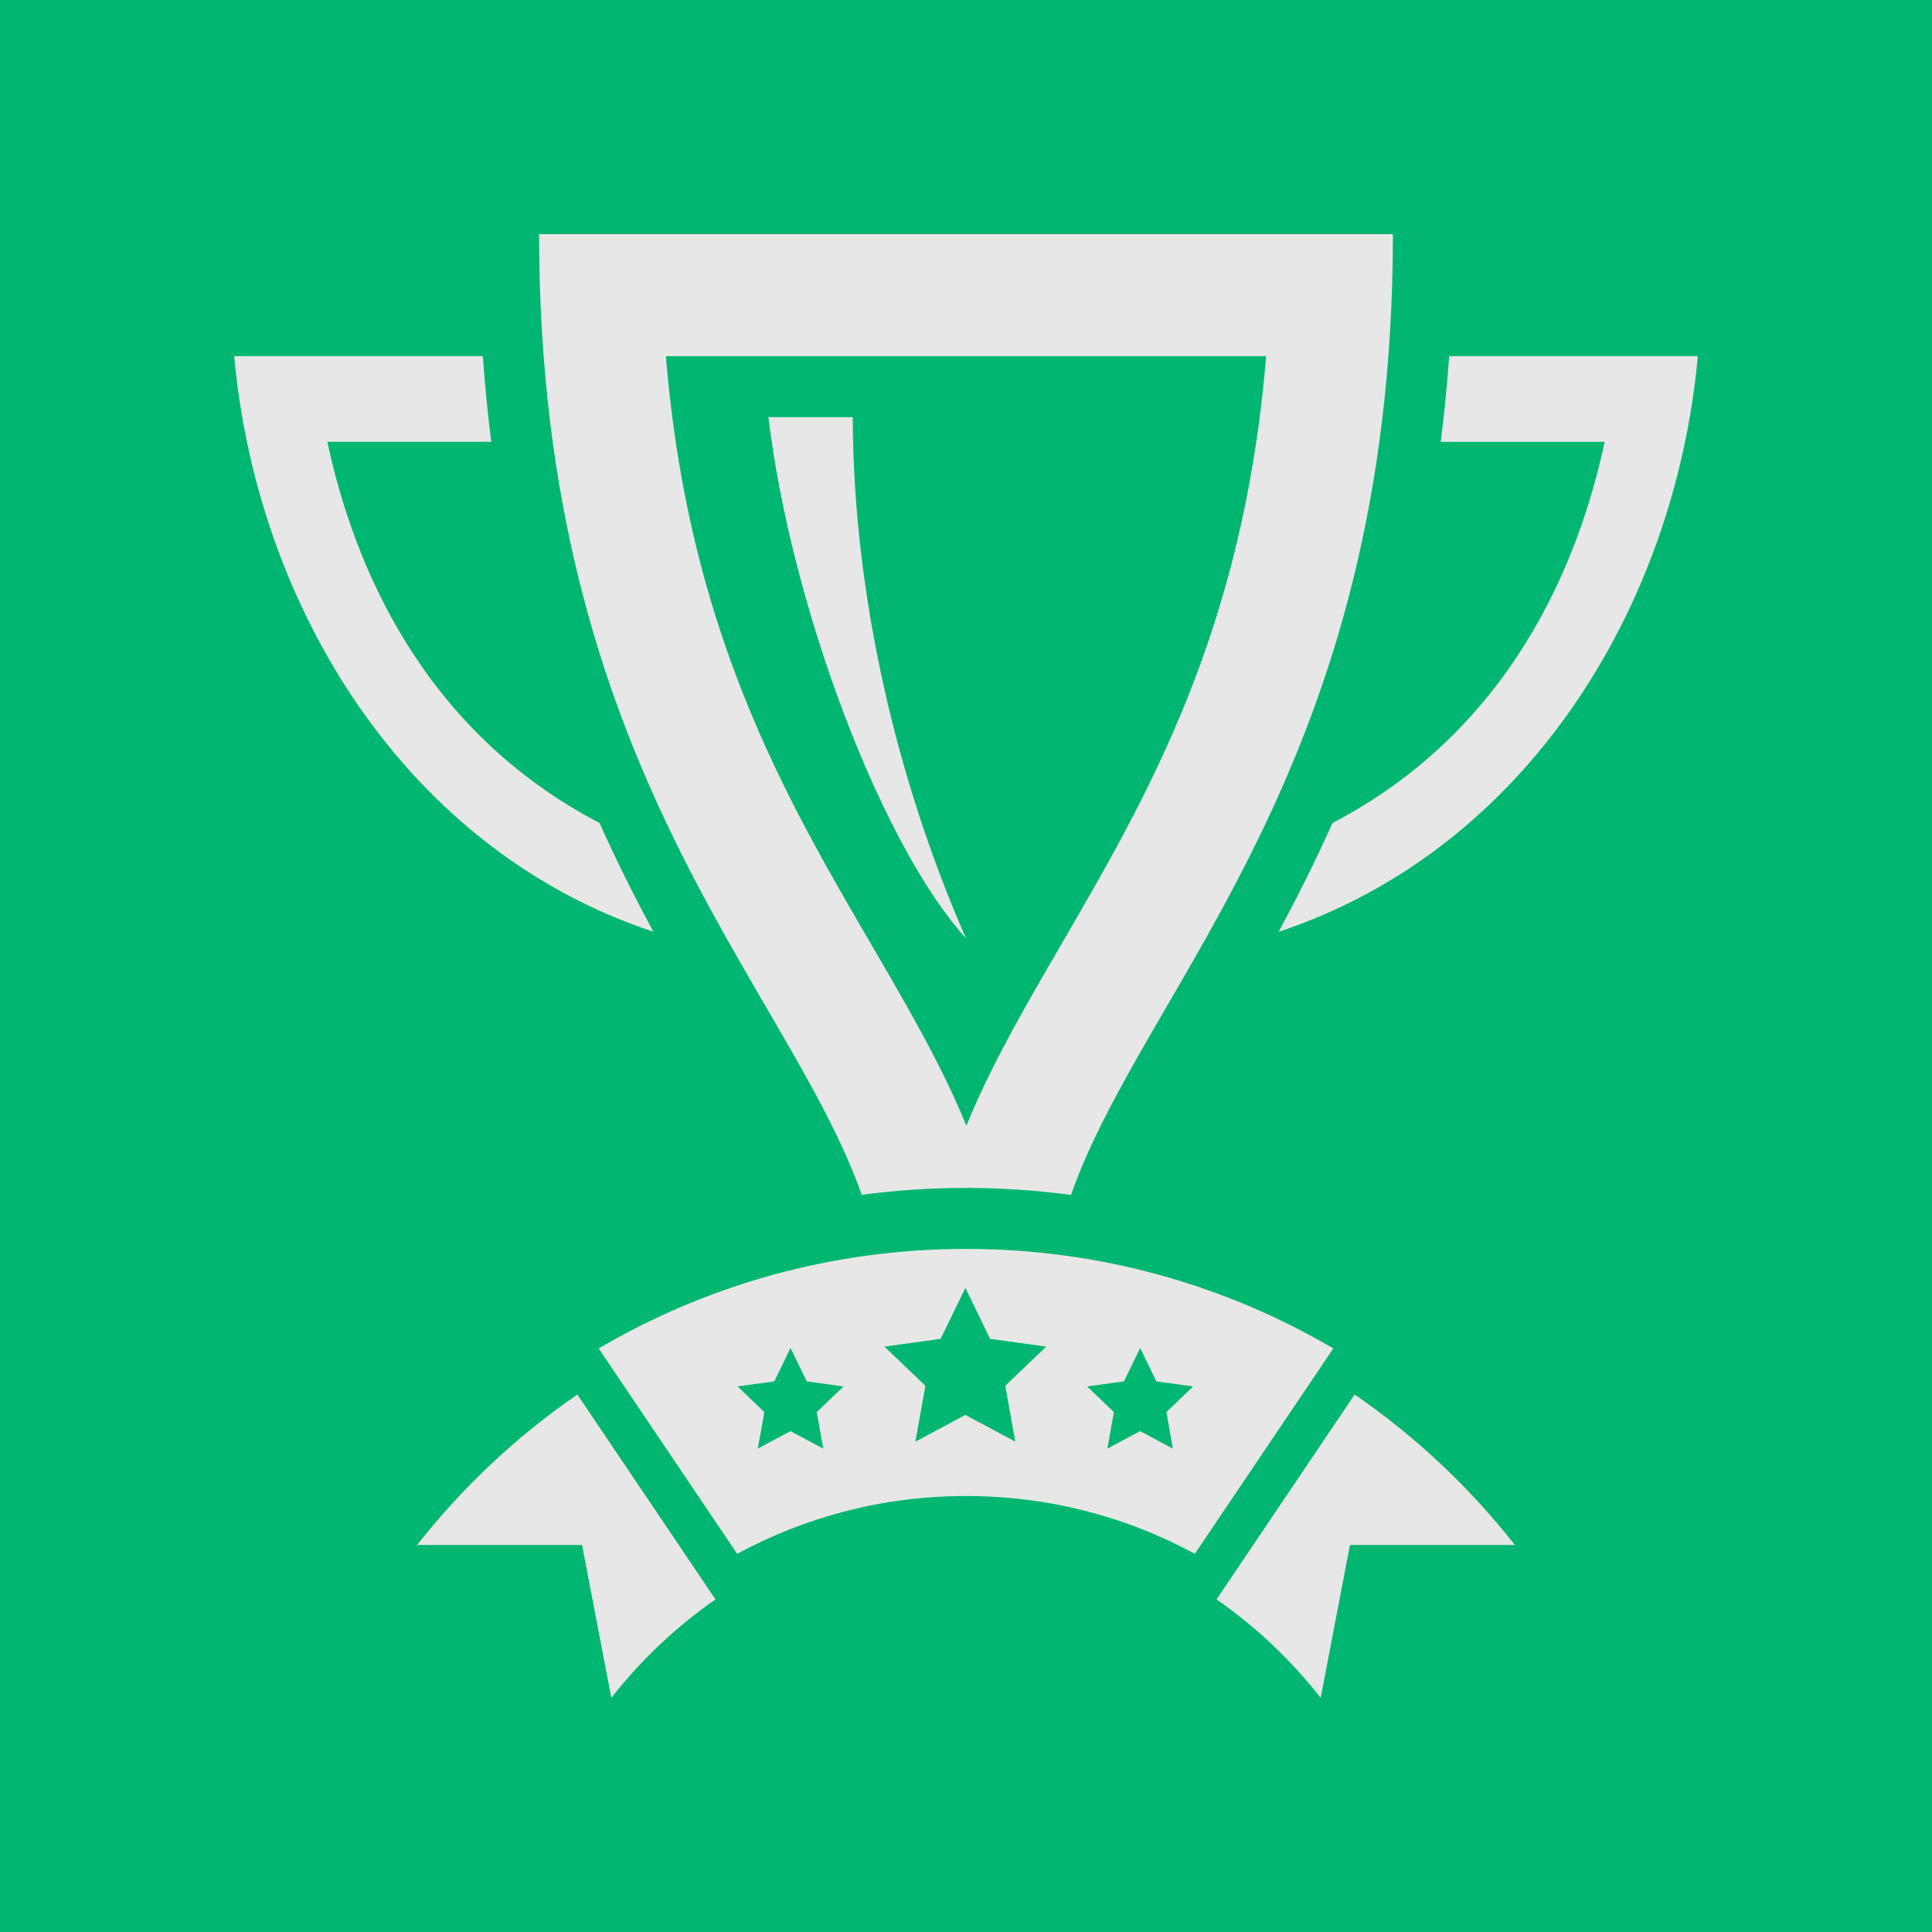
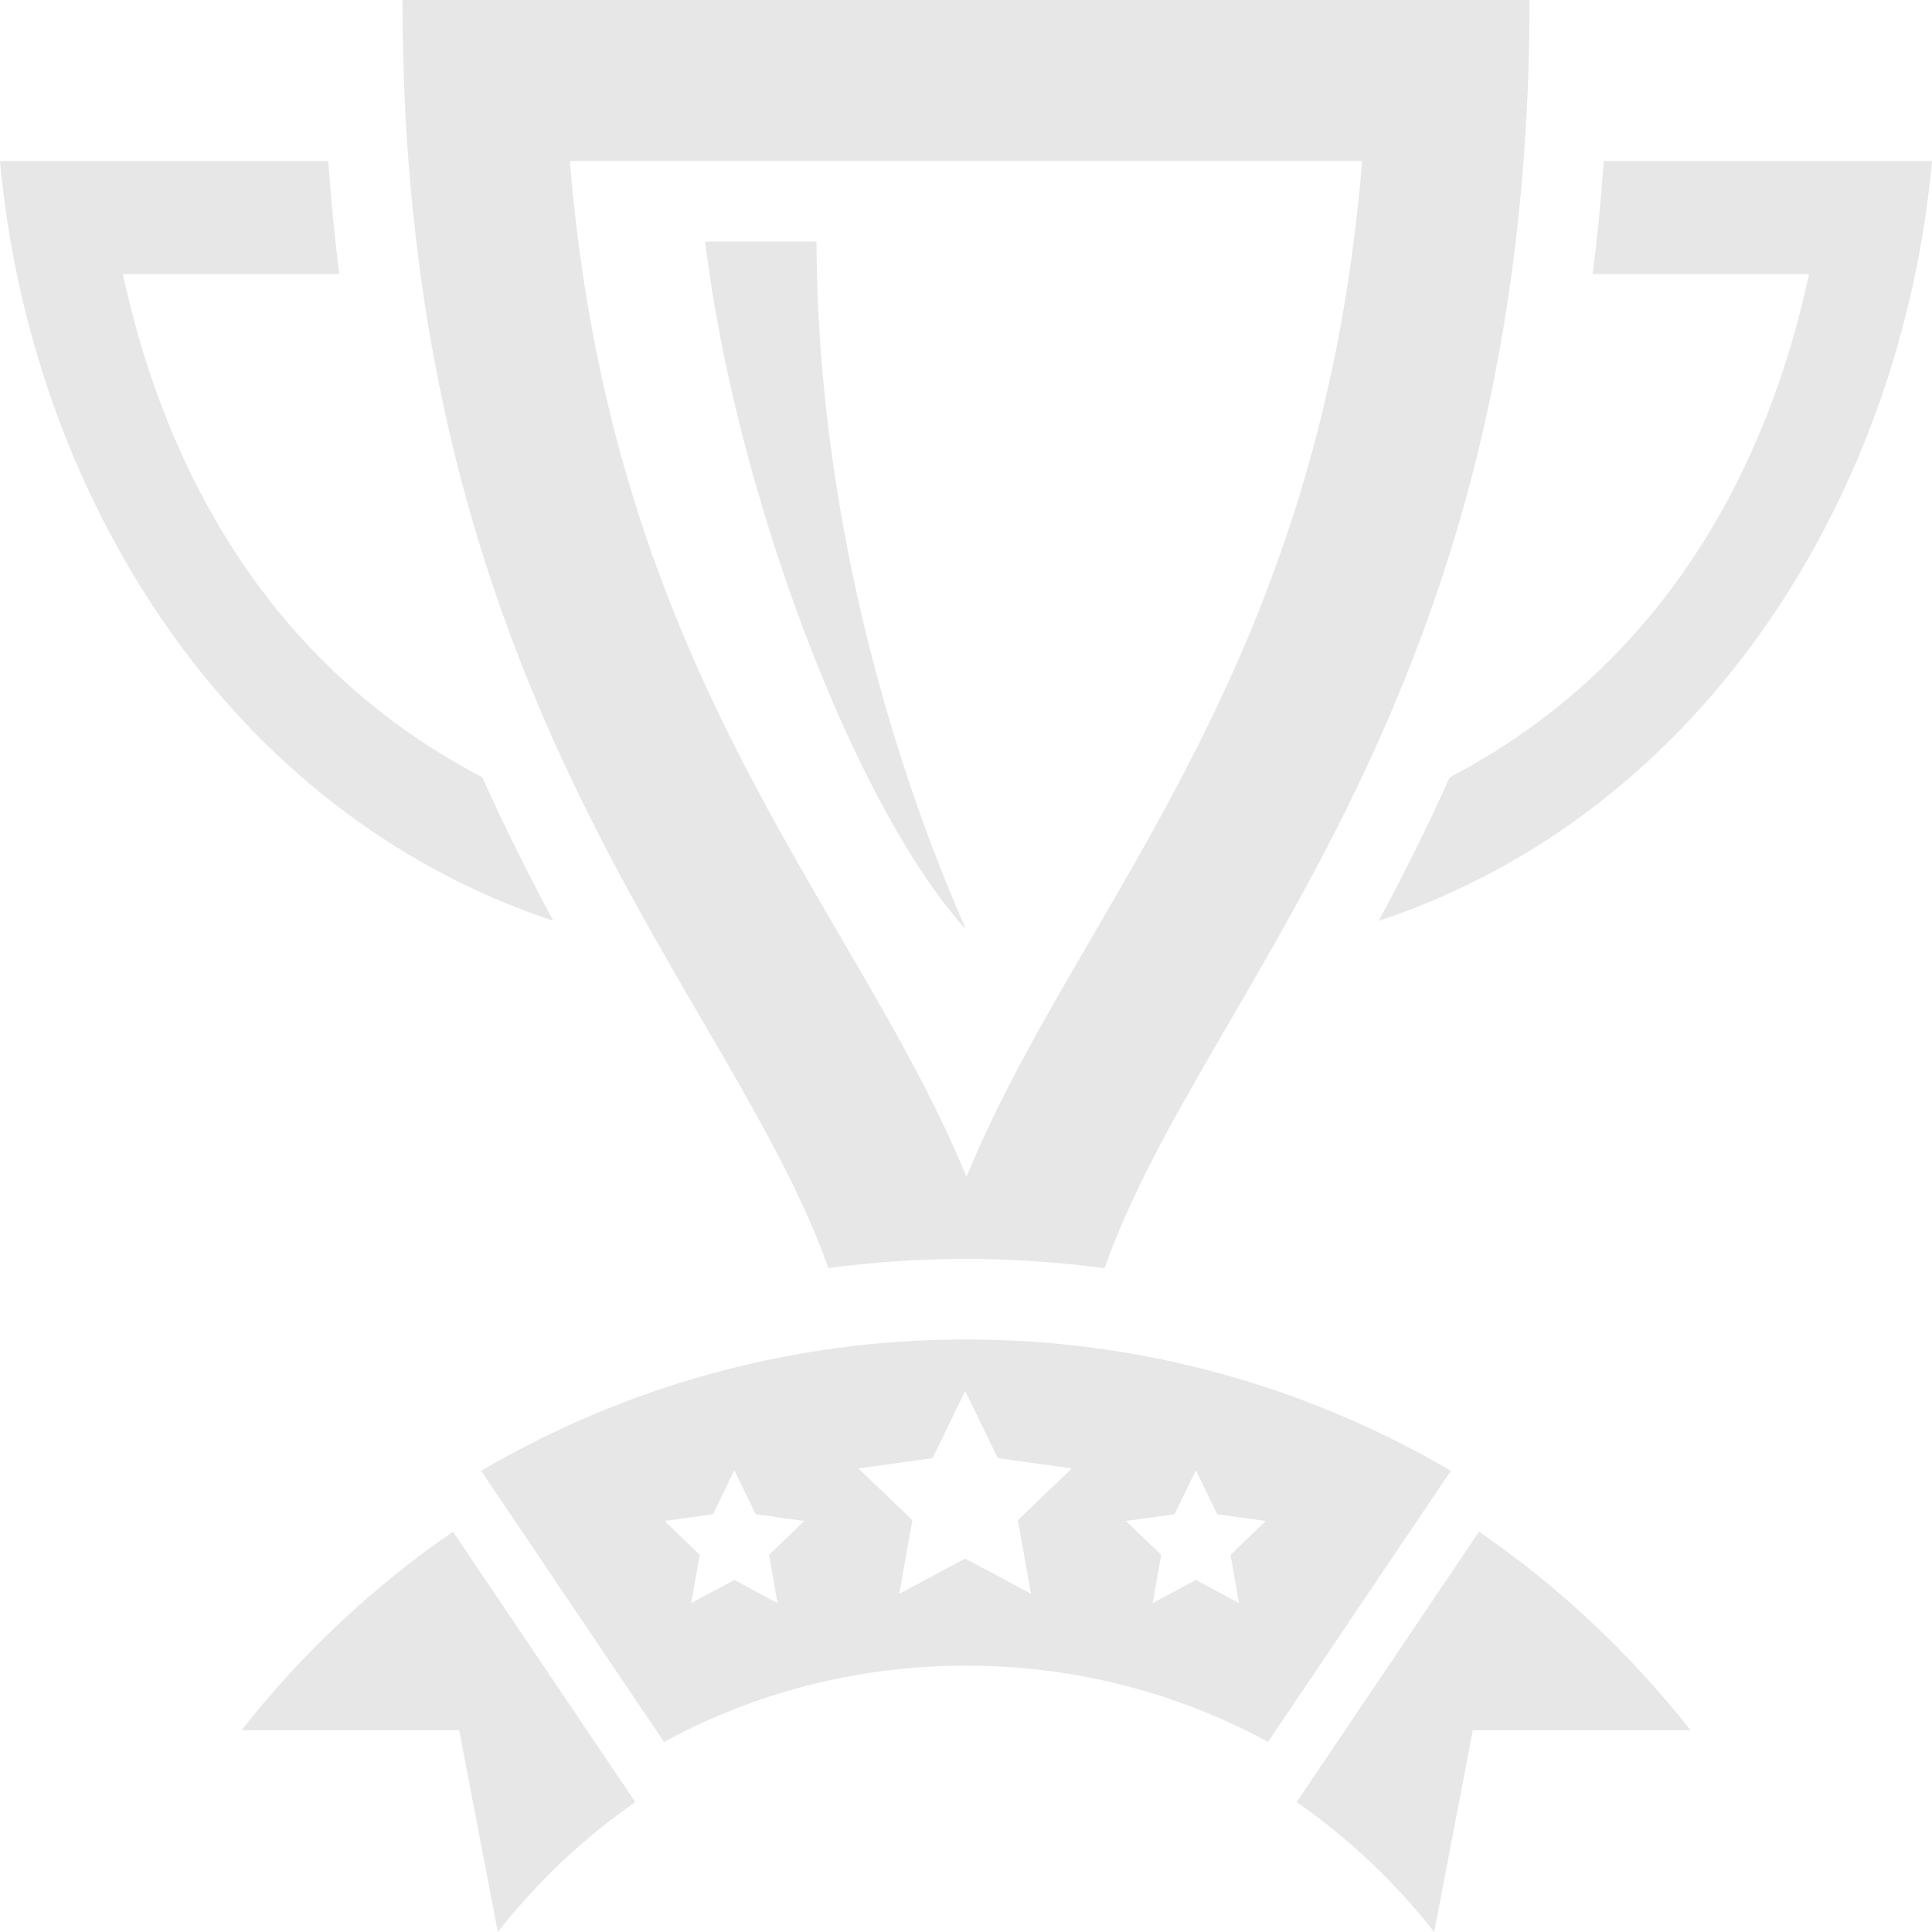
- <svg xmlns="http://www.w3.org/2000/svg" width="132" height="132" viewBox="0 0 132 132" fill="none">
-   <rect width="132" height="132" fill="#01B671" />
-   <path d="M39.446 95.279L48.883 109.275C46.204 111.142 43.804 113.404 41.767 116L39.767 105.558H28.5C31.604 101.604 35.296 98.133 39.446 95.279V95.279ZM92.554 95.279L83.117 109.275C85.796 111.142 88.196 113.404 90.233 116L92.233 105.558H103.5C100.396 101.604 96.704 98.133 92.554 95.279V95.279ZM66 85.329C56.842 85.329 48.267 87.808 40.904 92.129L50.367 106.162C55.025 103.633 60.35 102.212 66 102.212C71.65 102.212 76.975 103.629 81.633 106.162L91.096 92.129C83.733 87.808 75.158 85.329 66 85.329ZM56.246 98.975L54.008 97.779L51.775 98.975L52.221 96.479L50.396 94.725L52.904 94.379L54.008 92.1L55.117 94.379L57.629 94.725L55.804 96.479L56.246 98.975V98.975ZM69.367 98.496L65.958 96.671L62.542 98.496L63.225 94.683L60.429 92.004L64.267 91.475L65.958 87.996L67.646 91.475L71.479 92.004L68.683 94.683L69.367 98.496ZM80.129 98.975L77.896 97.779L75.662 98.975L76.104 96.479L74.279 94.725L76.792 94.379L77.9 92.1L79.004 94.379L81.517 94.725L79.692 96.479L80.129 98.975ZM91.037 56.233C89.846 58.892 88.6 61.362 87.362 63.663C104.3 58.046 114.45 41.438 116 24.333H99.013C98.862 26.342 98.679 28.312 98.433 30.188H109.633C107.858 38.525 103.183 49.892 91.037 56.233ZM66 81.162C68.404 81.162 70.8 81.325 73.171 81.642C78.258 67.192 95.167 52.496 95.167 16H36.833C36.833 52.492 53.771 67.188 58.875 81.633C61.225 81.321 63.608 81.162 66 81.162V81.162ZM86.504 24.333C84.971 43.108 78.367 54.458 72.454 64.621C70.05 68.758 67.721 72.758 66.025 76.912C64.325 72.754 61.987 68.75 59.575 64.608C53.65 54.454 47.029 43.104 45.496 24.333H86.504ZM44.638 63.658C43.4 61.358 42.154 58.888 40.962 56.229C28.817 49.892 24.142 38.521 22.363 30.183H33.562C33.321 28.312 33.138 26.342 32.987 24.333H16C17.55 41.438 27.7 58.046 44.638 63.658V63.658ZM58.263 28.5H52.5C54.058 41.492 60.237 57.763 66 64.112C61.312 53.433 58.296 40.783 58.263 28.5Z" fill="#E7E7E7" />
+ <svg xmlns="http://www.w3.org/2000/svg" width="100" height="100" viewBox="0 0 100 100" fill="none">
+   <path d="M23.446 79.279L32.883 93.275C30.204 95.142 27.804 97.404 25.767 100L23.767 89.558H12.5C15.604 85.604 19.296 82.133 23.446 79.279V79.279ZM76.554 79.279L67.117 93.275C69.796 95.142 72.196 97.404 74.233 100L76.233 89.558H87.5C84.396 85.604 80.704 82.133 76.554 79.279V79.279ZM50 69.329C40.842 69.329 32.267 71.808 24.904 76.129L34.367 90.162C39.025 87.633 44.35 86.213 50 86.213C55.65 86.213 60.975 87.629 65.633 90.162L75.096 76.129C67.733 71.808 59.158 69.329 50 69.329ZM40.246 82.975L38.008 81.779L35.775 82.975L36.221 80.479L34.396 78.725L36.904 78.379L38.008 76.1L39.117 78.379L41.629 78.725L39.804 80.479L40.246 82.975V82.975ZM53.367 82.496L49.958 80.671L46.542 82.496L47.225 78.683L44.429 76.004L48.267 75.475L49.958 71.996L51.646 75.475L55.479 76.004L52.683 78.683L53.367 82.496ZM64.129 82.975L61.896 81.779L59.663 82.975L60.104 80.479L58.279 78.725L60.792 78.379L61.9 76.1L63.004 78.379L65.517 78.725L63.692 80.479L64.129 82.975ZM75.037 40.233C73.846 42.892 72.6 45.362 71.362 47.663C88.3 42.046 98.45 25.438 100 8.333H83.013C82.862 10.342 82.679 12.312 82.433 14.188H93.633C91.858 22.525 87.183 33.892 75.037 40.233ZM50 65.162C52.404 65.162 54.8 65.325 57.171 65.642C62.258 51.192 79.167 36.496 79.167 0H20.833C20.833 36.492 37.771 51.188 42.875 65.633C45.225 65.321 47.608 65.162 50 65.162V65.162ZM70.504 8.333C68.971 27.108 62.367 38.458 56.454 48.621C54.05 52.758 51.721 56.758 50.025 60.913C48.325 56.754 45.987 52.75 43.575 48.608C37.65 38.454 31.029 27.104 29.496 8.333H70.504ZM28.637 47.658C27.4 45.358 26.154 42.888 24.962 40.229C12.817 33.892 8.142 22.521 6.362 14.183H17.562C17.321 12.312 17.137 10.342 16.988 8.333H0C1.55 25.438 11.7 42.046 28.637 47.658V47.658ZM42.263 12.5H36.5C38.058 25.492 44.237 41.763 50 48.112C45.312 37.433 42.296 24.783 42.263 12.5Z" fill="#E7E7E7" />
</svg>
